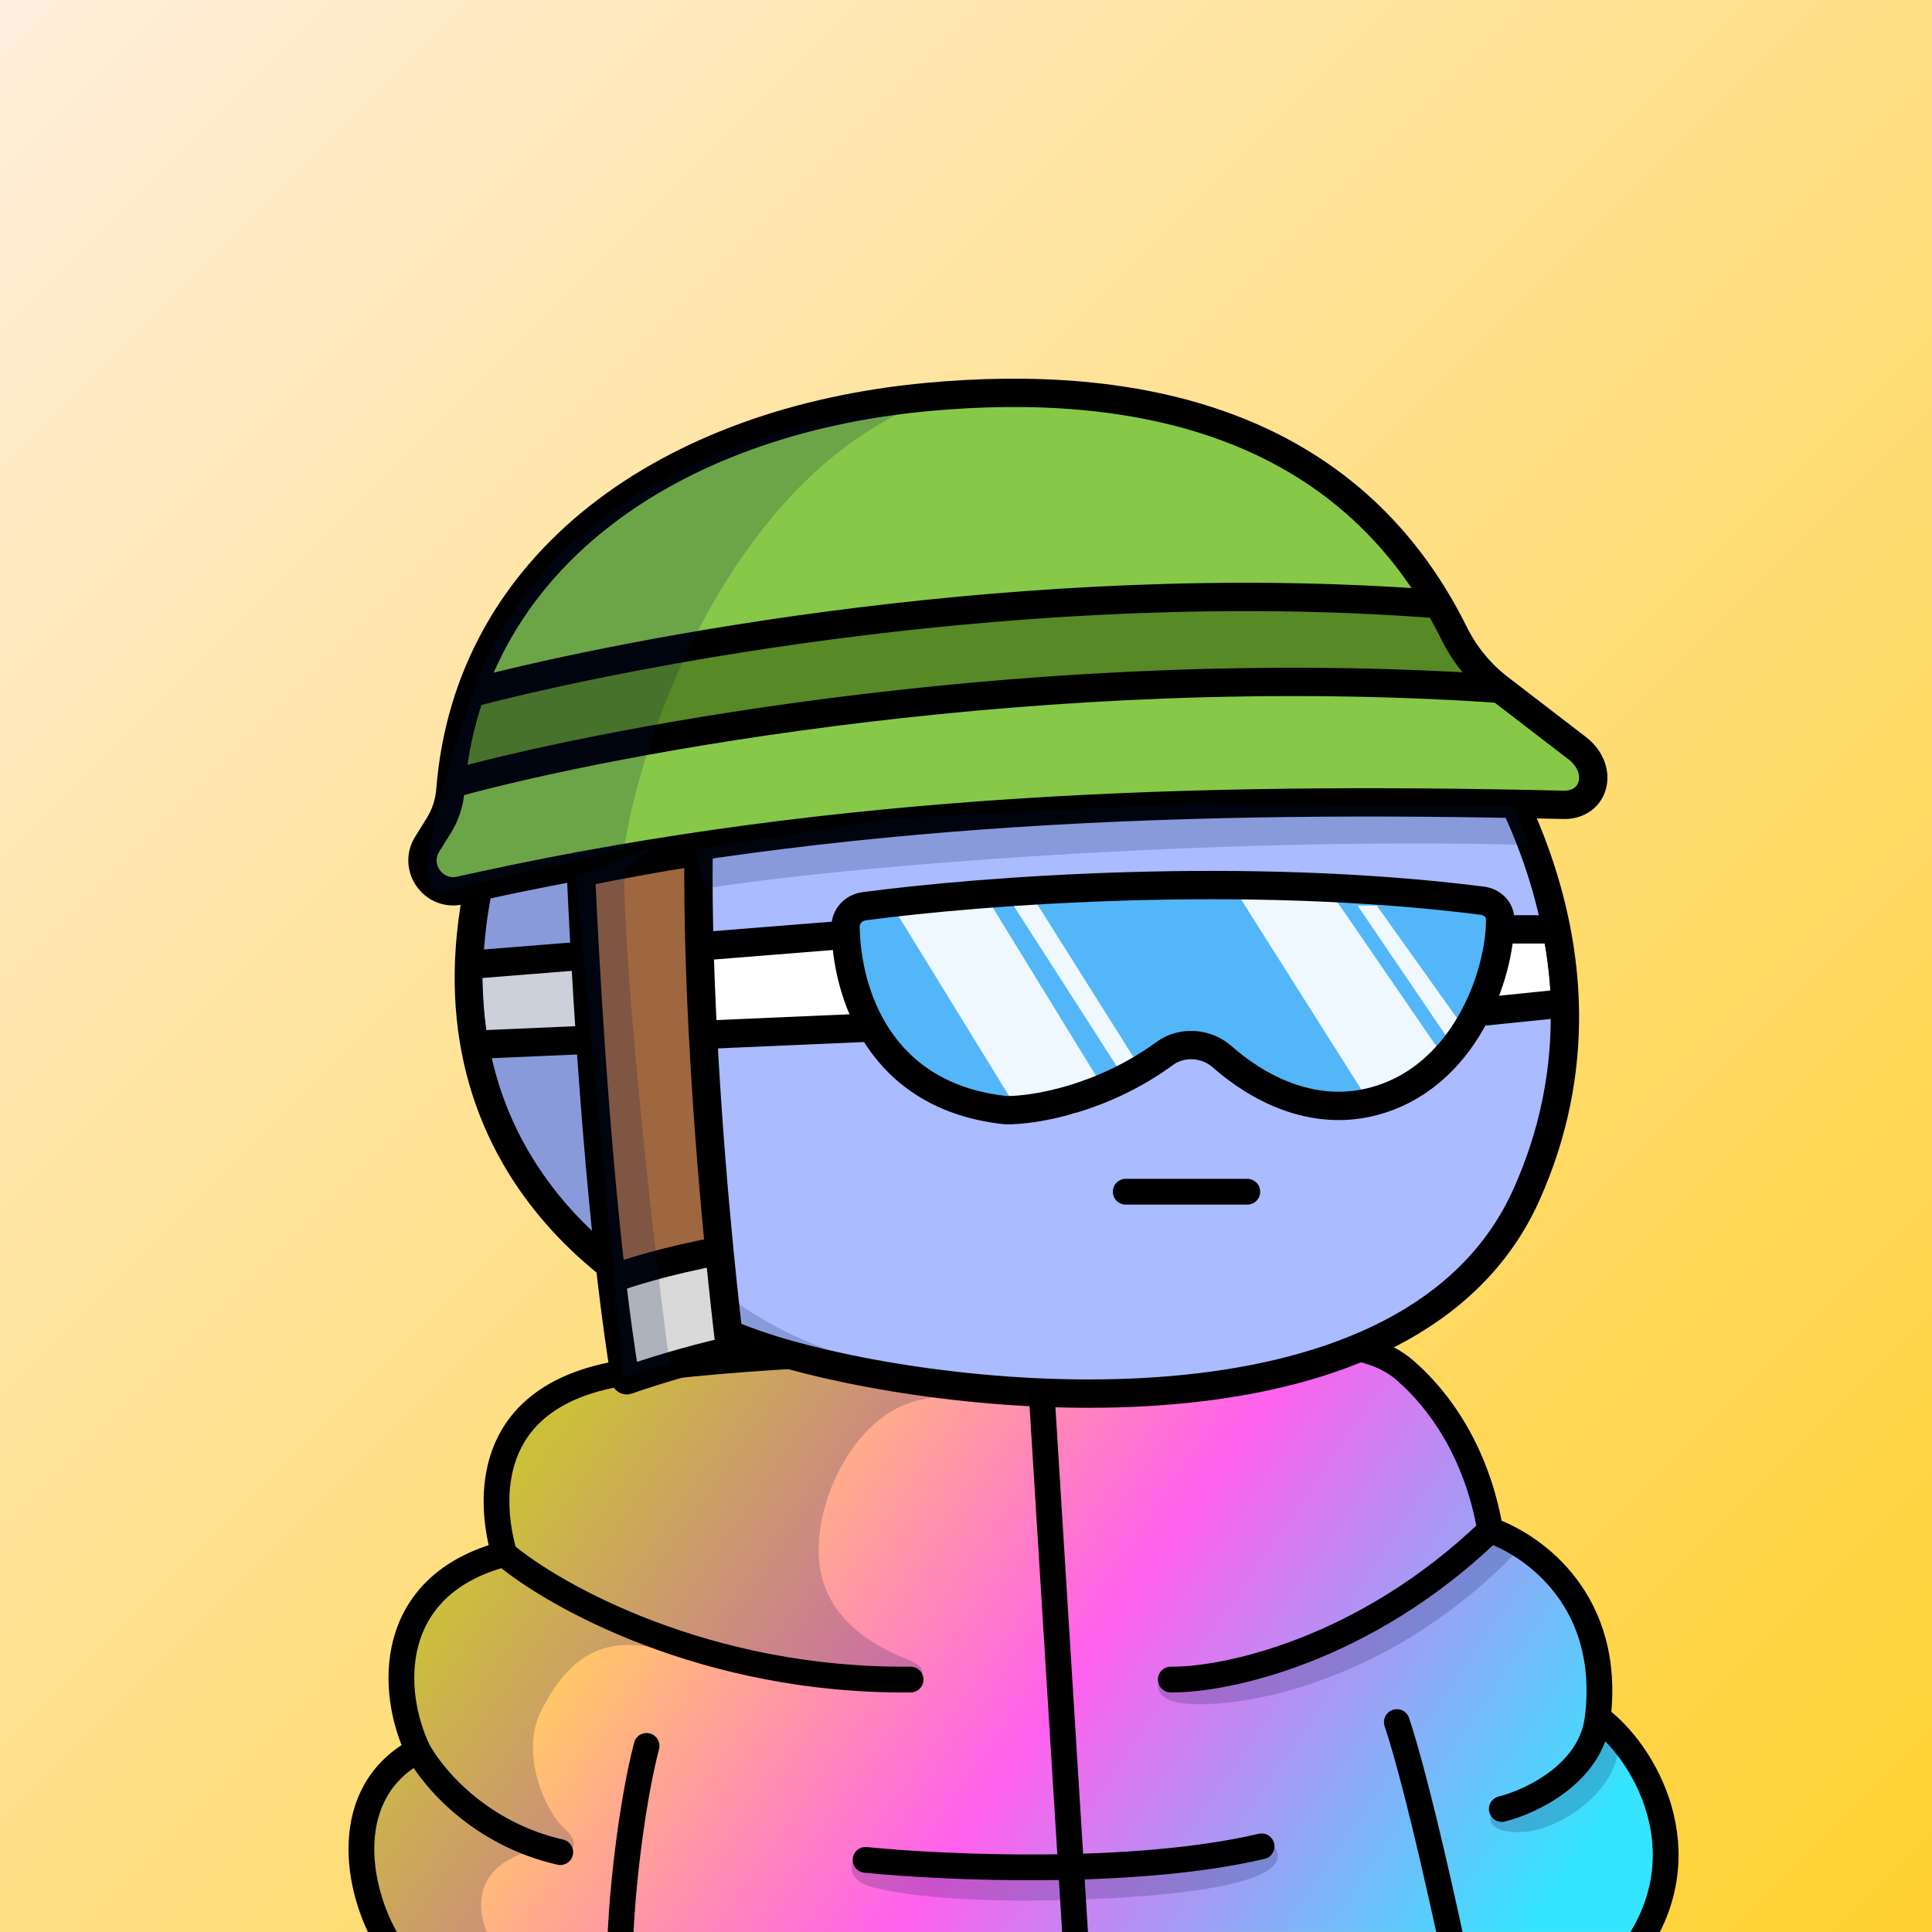
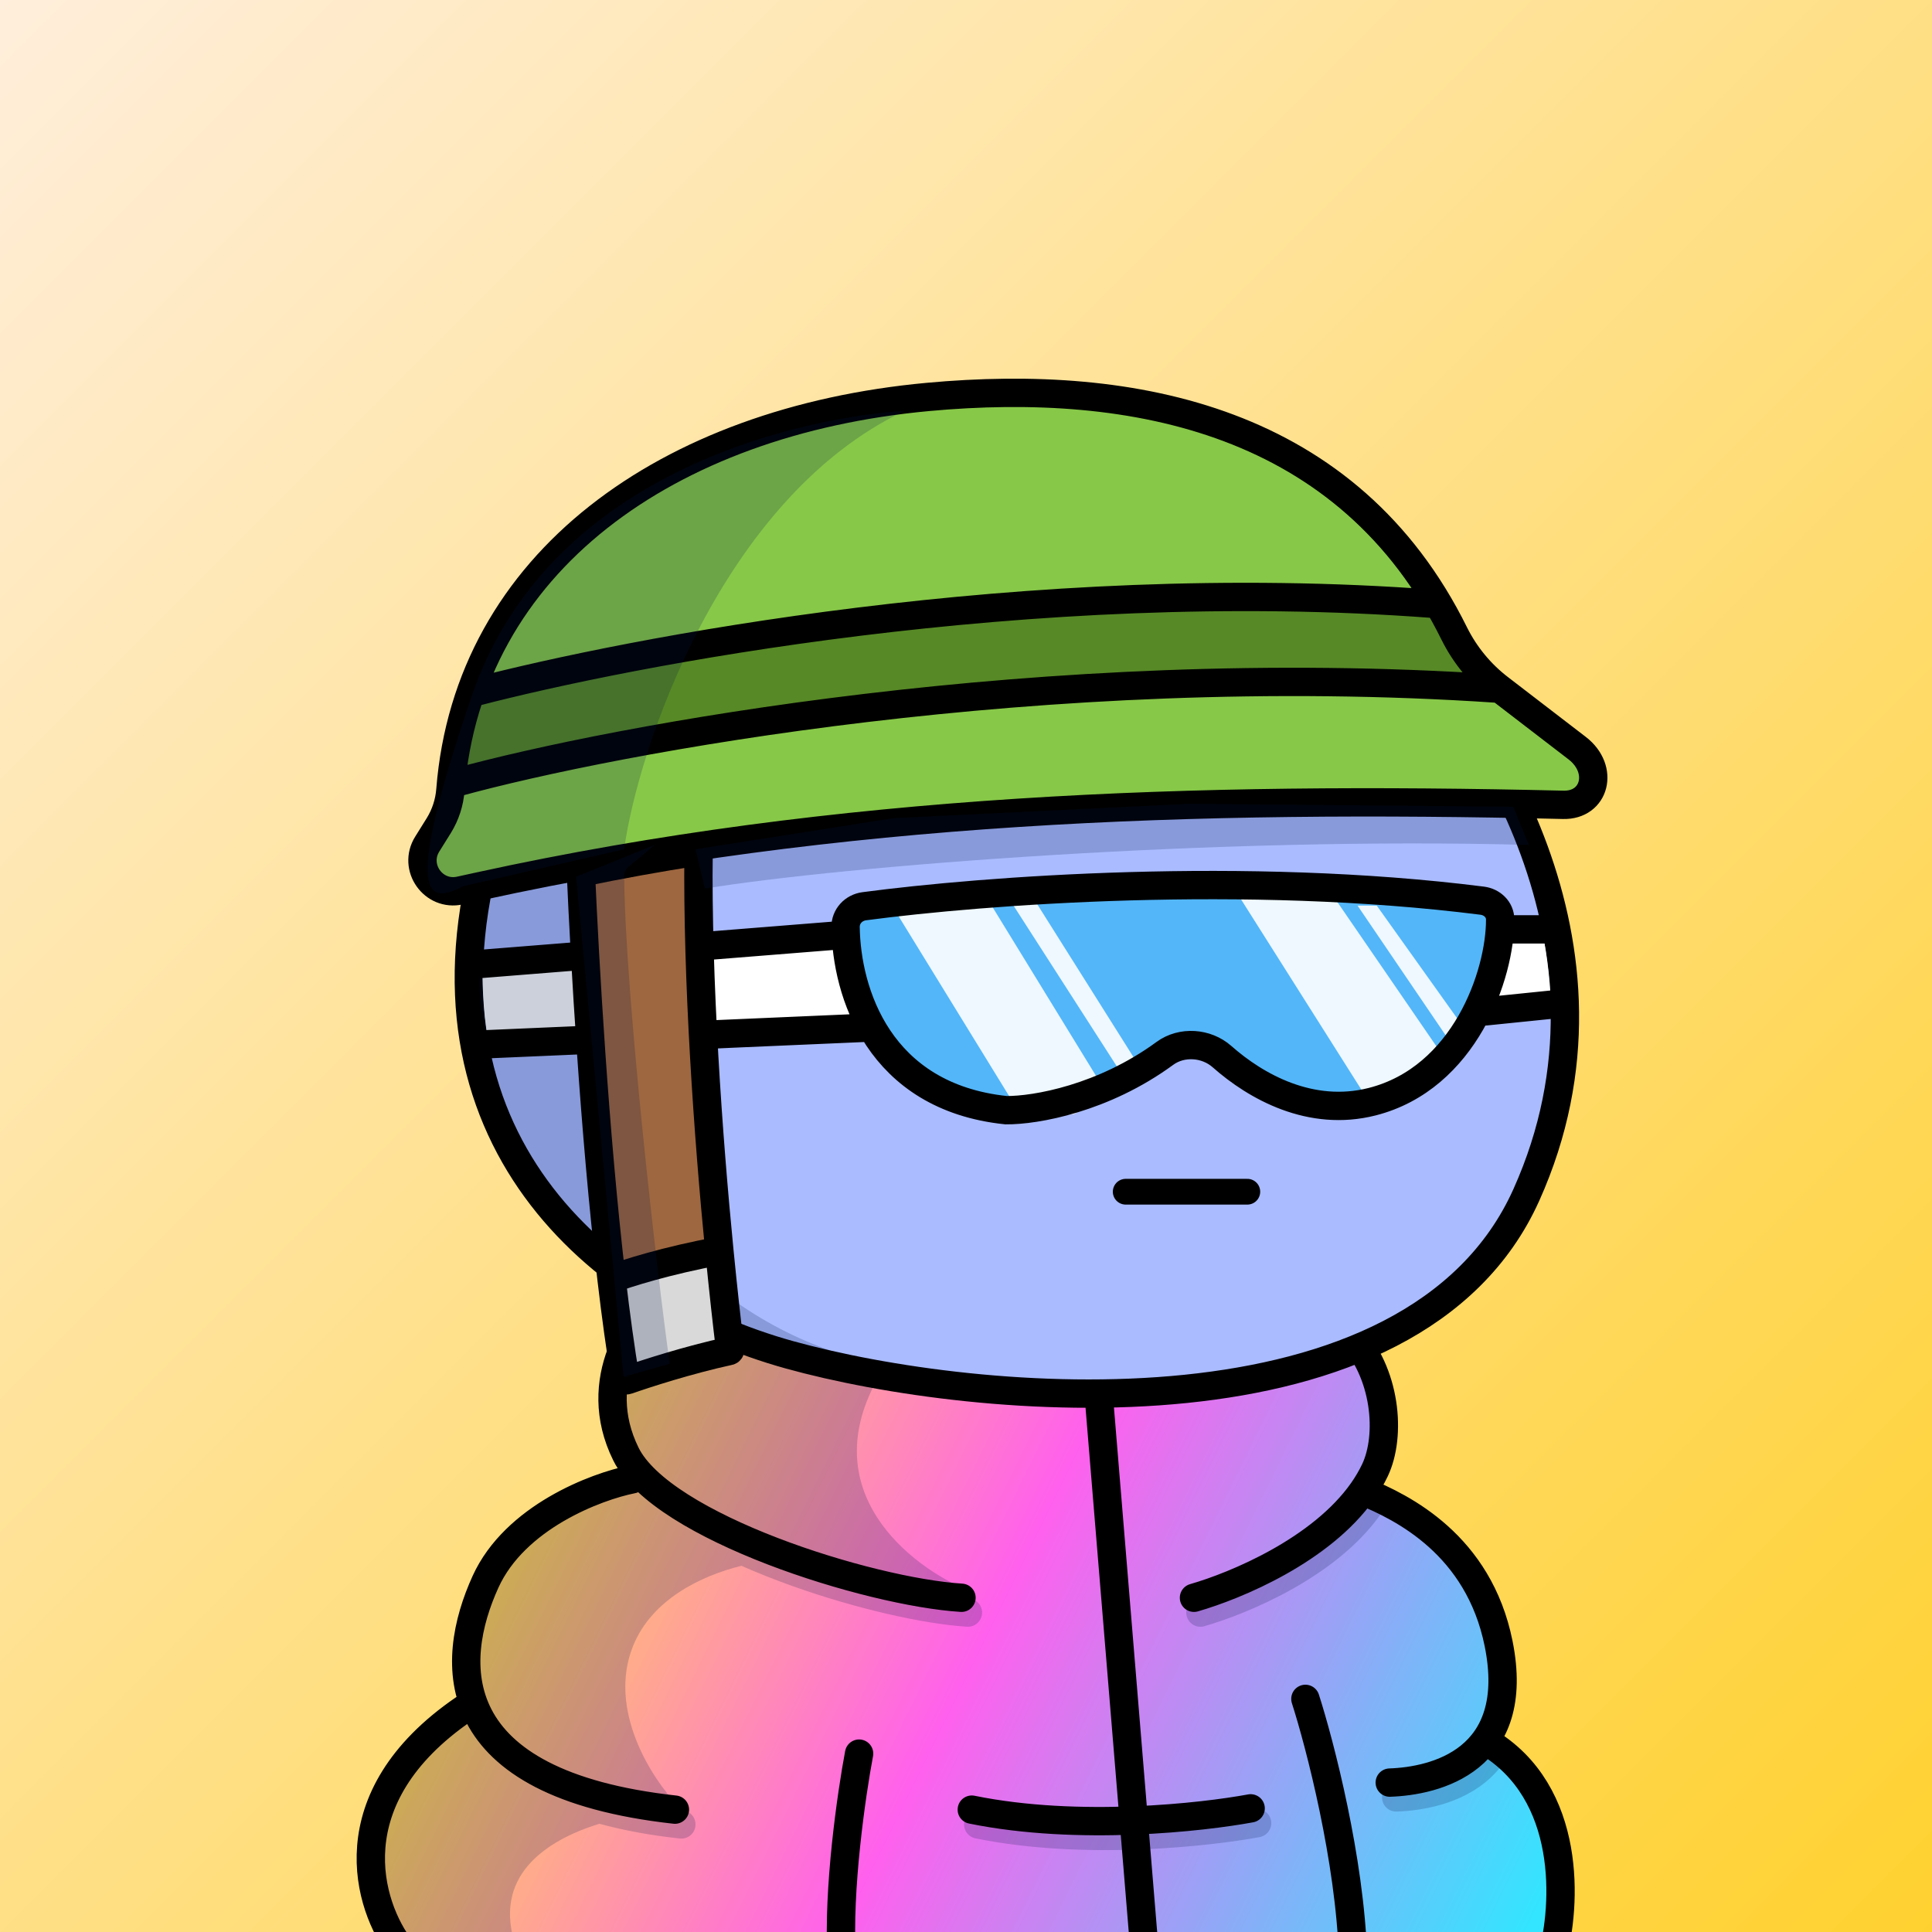
<svg xmlns="http://www.w3.org/2000/svg" preserveAspectRatio="xMidYMin meet" fill="none" viewBox="0 0 1500 1500">
  <g>
    <path fill="url(#prefix__paint0_linear_53_28789)" d="M0 0h1500v1500H0z" />
    <defs>
      <linearGradient id="prefix__paint0_linear_53_28789" x1="1500" y1="1500" x2="0" y2="0" gradientUnits="userSpaceOnUse">
        <stop stop-color="#FFD130" />
        <stop offset="1" stop-color="#FFEEDB" />
      </linearGradient>
    </defs>
-     <g clip-path="url(#prefix__clip0_53_27868)">
-       <path d="M295.8 1500s-47.94-91.54 28.64-134.76c0 0-62-101.54 67.13-159.88 0 0-37.4-104.09 81.15-137.65 0 0 144.28-18.07 334.85-18.07 0 0 171.93-9.14 272.93 4.86 0 0 48.6 26.91 76.51 133.04 0 0 102.26 45.87 83.4 145.87 0 0 95.08 77.12 34 166.56l-978.61.03z" fill="url(#prefix__paint0_linear_53_27868)" />
-       <path d="M413.5 1436.5c-54 14.8-41.833 56.83-29 76H309c-8.833-12.83-26.5-48.1-26.5-86.5s29.667-63.33 44.5-71l-18-50c3.833-14.67 16.4-49.7 36-72.5 18.829-21.9 42.242-22.8 52.773-20.32-4.833-2.49-11.288-20.19-5.773-77.18 6-62 116.5-77.5 171-77.5l241.5-11 7 36c-17.167-2.17-61.1-4.2-99.5 5-48 11.5-80.5 77.5-76 125s48.5 68 69 76c16.4 6.4 11.5 13.67 7 16.5-49.667-3.83-159.1-14.1-199.5-24.5-50.5-13-74.5 13.5-92 47s3 79 17.5 92c11.6 10.4 7.5 15.67 4 17h-28.5zM678.5 1465.5c-20-4.8-18.667-17-15.5-22.5l169.5 1.5 157-10.5c19 28-73 38.5-157 41s-129-3.5-154-9.5zM913 1321.5c-15.2-3.6-15-12.83-13-17l49-6.5c2.333-3.33 20.5-12.3 74.5-21.5s109.83-61.5 131-86.5l25.5 11.5c-14.33 17-57.5 58.1-115.5 86.5-72.5 35.5-132.5 38-151.5 33.5zM1179.5 1422.5c-23.2 0-24-9.67-21.5-14.5 37.6-11.6 66.67-41.83 76.5-55.5 8.5-9.83 24.8-22.5 22 5.5-3.5 35-48 64.5-77 64.5z" fill="#001647" fill-opacity=".2" />
-       <path d="M1084.5 1337c12.33 37 29.5 110.3 43.5 175.5m-646.5 0c.333-32.83 7.7-107.6 20.5-157M301.5 1508.5c-25.5-42-37.6-117.3 23-149.5m0 0c-22-46-25-128.1 67-152.5m-67 152.5c11.333 20.83 47.5 64.6 110.5 79m-43.5-231.5c-10.5-36.17-17.4-111.6 71-136 53.112-14.66 199.972-21.87 344-24.82m-415 160.82c38.167 32.17 156.3 99.1 315.5 97.5m450-116c-10.37-60.53-39.49-100.92-65.94-123.9-17.73-15.41-41.66-19.79-65.15-19.96-61.49-.42-140.02-.09-219.41 1.54M1157 1188c35.17 12.5 94.3 55.9 83.5 145.5M1157 1188c-97.6 94-206 116.5-248 116m331.5 29.5c35.83 26.17 81.7 104.2 28.5 180m-28.5-180c-4.8 43.2-51.67 65.33-74.5 71m-330.5 109l-29-467.82M672 1444c61.333 6.17 208.7 12.7 307.5-10.5" stroke="#000" stroke-width="20" stroke-linecap="round" />
+     <g clip-path="url(#clip0_483_532)">
+       <path d="M366.5 1327.5C264.5 1394.3 286.333 1481.33 310 1516.5L1208 1510C1237.2 1434.8 1183.17 1369.33 1152.5 1346C1198.9 1256 1109.83 1182.17 1059.5 1156.5C1089.1 1116.1 1063.83 1061 1047.5 1038.5C819.5 1116.1 602.5 1048.83 522.5 1005.5C452.9 1045.5 475.833 1117.83 496 1149C358.8 1177.8 352.5 1280 366.5 1327.5Z" fill="url(#paint0_linear_483_532)" />
+       <path d="M1069.32 1160.2C1064.35 1156.71 1057.49 1157.91 1054 1162.88C1039.23 1183.91 1016.26 1201.27 992.35 1214.66C968.55 1227.99 944.65 1236.92 928.96 1241.44C923.12 1243.12 919.75 1249.21 921.43 1255.05C923.11 1260.89 929.2 1264.26 935.04 1262.58C952.15 1257.66 977.65 1248.11 1003.1 1233.85C1028.44 1219.66 1054.57 1200.33 1072 1175.52C1075.49 1170.55 1074.29 1163.69 1069.32 1160.2Z" fill="#001647" fill-opacity="0.2" />
+       <path d="M1164.1 1354.75C1159.24 1351.11 1152.34 1352.1 1148.7 1356.96C1133.03 1377.87 1104.14 1383.83 1083.64 1384.51C1077.57 1384.71 1072.81 1389.8 1073.01 1395.87C1073.21 1401.94 1078.3 1406.7 1084.37 1406.5C1106.4 1405.77 1144.34 1399.48 1166.31 1370.15C1169.95 1365.29 1168.97 1358.39 1164.1 1354.75Z" fill="#001647" fill-opacity="0.2" />
+       <path d="M974 1404.68C955.73 1408.06 923.06 1412.42 884.83 1413.9C846.05 1415.41 802.01 1413.94 761.7 1405.72C755.75 1404.51 749.94 1408.35 748.72 1414.3C747.51 1420.25 751.35 1426.06 757.3 1427.28C799.95 1435.98 845.9 1437.43 885.68 1435.89C924.97 1434.36 958.69 1429.89 978 1426.32C983.97 1425.21 987.92 1419.48 986.82 1413.5C985.72 1407.53 979.98 1403.58 974 1404.68Z" fill="#001647" fill-opacity="0.2" />
+       <path d="M526 1158.5L571 1186L615.26 1203.5L680 1225L731.5 1232.5L752.18 1235C707.21 1216.67 630.42 1157.5 683 1067.5L509.66 1009L484 1061.5L480 1115L501 1137.5L526 1158.5Z" fill="#001647" fill-opacity="0.2" />
+       <path d="M575.64 1215.68C588.5 1221.37 601.86 1226.63 615.26 1231.41C664.47 1248.96 716.66 1260.84 750.81 1262.98C756.87 1263.36 762.1 1258.75 762.48 1252.69C762.86 1246.63 758.25 1241.41 752.19 1241.03C720.76 1239.07 670.68 1227.82 622.65 1210.7C574.19 1193.42 530.41 1171.05 509.66 1148.1C505.59 1143.59 498.63 1143.24 494.12 1147.32C493.29 1148.07 492.61 1148.91 492.06 1149.82L491.49 1149.51L400.99 1186.01L372.99 1242.51L360.99 1305.51L372.66 1327.65C371.89 1327.77 371.12 1327.97 370.37 1328.26L363.99 1321.01L321.49 1356.01L287 1432L300.5 1513H401C381.17 1457.08 423.35 1428.94 465.37 1415.96C483.49 1420.94 504.21 1424.83 527.79 1427.43C533.83 1428.1 539.26 1423.74 539.93 1417.7C540.6 1411.66 536.24 1406.23 530.2 1405.56C520.59 1404.5 511.58 1403.23 503.1 1401.77L493.44 1398.36L525.99 1401.49C506.16 1380.99 471.49 1327.59 491.49 1277.99C506.17 1241.57 544.58 1223.41 575.63 1215.67L575.64 1215.68Z" fill="#001647" fill-opacity="0.2" />
+       <path d="M1013.5 1319C1024.83 1354.33 1048.1 1443.9 1050.5 1519.5M667 1361.5C661.166 1392.33 650.3 1467.1 653.5 1519.5M1205 1519.5C1216 1480.17 1221.2 1391.6 1154 1352M1079 1384C1114 1382.83 1181.89 1367 1163.5 1276C1148.04 1199.52 1089.25 1170.37 1058 1157.7M926.999 1240.5C959.802 1231.06 1025.8 1203.54 1058 1157.7M1058 1157.7C1061.62 1152.53 1064.82 1147.13 1067.5 1141.5C1080.32 1114.5 1076.3 1065.5 1047.5 1035.5C1019.19 1047.48 944.091 1070.65 852.5 1076.66M746.499 1240.5C674.499 1236 514.065 1185.63 485.999 1129C457.5 1071.5 493.833 1020 517.999 1002C574.999 1028.17 715.399 1080 820.999 1078C831.68 1077.8 842.194 1077.34 852.5 1076.66M491 1148.5C462.5 1154.17 399.8 1178 377 1228C348.5 1290.5 343 1385 524 1405M311.5 1513.5C285.667 1480.17 259.201 1396.2 360 1327M852.5 1076.66L880.255 1413.39M880.255 1413.39L889 1519.5M880.255 1413.39C919.011 1411.89 952.211 1407.48 971 1404M880.255 1413.39C840.971 1414.92 795.978 1413.46 754.5 1405" stroke="black" stroke-width="22" stroke-linecap="round" />
    </g>
    <defs>
-       <linearGradient id="prefix__paint0_linear_53_27868" x1="461" y1="1064" x2="1157" y2="1546" gradientUnits="userSpaceOnUse">
+       <linearGradient id="paint0_linear_483_532" x1="382.112" y1="1048.46" x2="1207.91" y2="1454.63" gradientUnits="userSpaceOnUse">
        <stop stop-color="#FFEB37" />
-         <stop offset=".522" stop-color="#FF60ED" />
+         <stop offset="0.479" stop-color="#FF60ED" />
        <stop offset="1" stop-color="#33E5FF" />
      </linearGradient>
-       <clipPath id="prefix__clip0_53_27868">
-         <path fill="#fff" d="M0 0h1500v1500H0z" />
+       <clipPath id="clip0_483_532">
+         <rect width="1500" height="1500" fill="white" />
      </clipPath>
    </defs>
    <g clip-path="url(#clip0_497_1194)">
      <path d="M379.667 654.812C432.345 471.574 618.472 401.981 699.114 390.653C740.985 382.718 849.655 375.215 949.364 408.675C980 418.956 1049.88 457.388 1091.92 499.818C1144.47 552.856 1272.97 732.052 1185.05 927.725C1097.12 1123.4 758.414 1092.29 612.749 1051.82C464.472 1010.63 314.48 881.563 379.667 654.812Z" fill="#AABBFF" />
      <path d="M449.293 747.204C454.734 531.068 585.306 432.345 649.911 410C432.292 459.565 365.296 655.455 364 747.204C377.99 984.871 584.496 1053.43 681 1058C601.498 1044.46 443.853 963.339 449.293 747.204Z" fill="#001647" fill-opacity="0.2" />
      <path d="M379.667 654.812C432.345 471.574 618.472 401.981 699.114 390.653C740.985 382.718 849.655 375.215 949.364 408.675C980 418.956 1049.88 457.388 1091.92 499.818C1144.47 552.856 1272.97 732.052 1185.05 927.725C1097.12 1123.4 758.414 1092.29 612.749 1051.82C464.472 1010.63 314.48 881.563 379.667 654.812Z" stroke="black" stroke-width="22" stroke-linecap="round" />
    </g>
    <defs>
      <clipPath id="prefix__clip0_299_662">
        <path fill="#fff" d="M0 0h1500v1500H0z" />
      </clipPath>
    </defs>
    <g clip-path="url(#clip0_624_3437)">
      <path d="M874 925.246H968.413" stroke="black" stroke-width="20" stroke-linecap="round" />
      <path d="M822 818C849.062 818 871 796.062 871 769C871 741.938 849.062 720 822 720C794.938 720 773 741.938 773 769C773 796.062 794.938 818 822 818Z" fill="white" stroke="black" stroke-width="20" stroke-miterlimit="10" />
      <path d="M1012 818C1039.06 818 1061 796.062 1061 769C1061 741.938 1039.06 720 1012 720C984.938 720 963 741.938 963 769C963 796.062 984.938 818 1012 818Z" fill="white" stroke="black" stroke-width="20" stroke-miterlimit="10" />
      <path d="M822 767C829.18 767 835 761.18 835 754C835 746.82 829.18 741 822 741C814.82 741 809 746.82 809 754C809 761.18 814.82 767 822 767Z" fill="black" />
      <path d="M1012 767C1019.18 767 1025 761.18 1025 754C1025 746.82 1019.18 741 1012 741C1004.82 741 999 746.82 999 754C999 761.18 1004.82 767 1012 767Z" fill="black" />
    </g>
    <defs>
      <clipPath id="clip0_624_3437">
        <rect width="1500" height="1500" fill="white" />
      </clipPath>
    </defs>
    <g clip-path="url(#clip0_925_1372)">
      <path d="M777.796 860C685.697 848.775 660.871 768.614 659.97 729.937C656.078 723.892 664.834 710.508 669.699 704.571L759.419 694.857L912.917 690L1139.92 698.635L1161 711.587L1157.22 758L1137.22 800.635L1113.44 838.952L1058.85 856.222L1022.64 849.206L962.101 828.159L920.484 813.587L863.192 842.19L777.796 860Z" fill="#53B6F9" />
      <path d="M690.196 699.224L763.942 693.424L860.722 851.244L833.96 864.946L794.601 869.089L690.196 699.224Z" fill="white" fill-opacity="0.9" />
      <path d="M781.871 695.304L801.049 695.304L884.919 828.487L873.319 837.602L781.871 695.304Z" fill="white" fill-opacity="0.9" />
      <path d="M958.357 690.074L1034.53 694.827L1119.67 818.835L1095.84 839.835L1062.61 854.919L958.357 690.074Z" fill="white" fill-opacity="0.9" />
      <path d="M1054 703.114L1068.91 703.114L1136.86 798.404L1127.74 811.662L1054 703.114Z" fill="white" fill-opacity="0.9" />
      <path d="M380.533 812.923C375.5 796.5 374.5 765 374.5 751L651.28 726.616L670.756 799.308L380.533 812.923Z" fill="white" />
      <path d="M1152.8 782.616L1167.95 724.462L1197.05 722.039C1201.5 741 1204.5 770 1204 784.5L1152.8 782.616Z" fill="white" />
      <path d="M501 809C493.8 789.4 494.333 761.833 495.5 750.5L373 754.5C370.2 772.1 377.166 802.167 379.5 815L501 809Z" fill="#001647" fill-opacity="0.2" />
      <path d="M653.87 725.984L365.663 749.005M669.935 798.066L372 811M1152.99 785.259L1210.28 779.417M1165.96 721.569L1206.5 721.569M781.167 861.953C682.013 851.636 657.16 770.149 656.503 719.768C656.395 711.426 662.733 704.694 671.004 703.598C763.882 691.282 967.052 676.004 1150.78 699.286C1158.48 700.261 1164.71 706.141 1164.73 713.901C1164.84 756.804 1137.12 837.115 1065.29 855.363C1017.69 867.452 975.216 843.757 948.769 820.361C936.589 809.587 917.535 808.228 904.418 817.837C856.527 852.92 804.134 862.105 781.167 861.953Z" stroke="black" stroke-width="22" stroke-linecap="round" />
    </g>
    <defs>
      <clipPath id="clip0_925_1372">
        <rect width="1500" height="1500" fill="white" />
      </clipPath>
    </defs>
    <g clip-path="url(#clip0_602_2057)">
      <path d="M485.677 1069L476 991.814L552.452 973L566 1047.29L485.677 1069Z" fill="#D9D9D9" />
      <path d="M449 673.403L473.817 994L558 970.754L540.482 655L449 673.403Z" fill="#9E6740" />
      <path d="M689.715 313.65C374.516 363.906 350.687 581.458 331 683.196L347.943 689L462.674 664.815L745.386 628.538L968.071 620.798H1187.85L1227.55 620.799C1220.5 601.763 1245.1 604.927 1227.55 585.489C1212.21 568.502 1155.29 529.195 1139.92 509.064C1061.02 359.601 919.607 276.995 689.715 313.65Z" fill="#87C848" />
      <path d="M368.793 546.578L347 611L559.604 563.047L858.896 527.688L1164 538.344L1120.41 476.344C1041.96 470.048 849.114 461.232 705.376 476.344C561.638 491.457 414.478 531.563 368.793 546.578Z" fill="#578926" />
      <path d="M354.805 607.428C476.023 574.142 811.042 510.951 1162.01 534.607M369.332 537.139C486.03 506.785 798.356 445.035 1112.62 468.788M1164.32 534.607C1149.49 523.278 1137.46 508.696 1129.14 491.983C1047.12 326.146 880.881 293.35 720.231 308.202C518.553 326.856 363.721 436.62 349.7 613.269C348.955 623.079 345.867 632.567 340.696 640.933L331.696 655.366C320.498 673.332 336.414 695.934 357.073 691.416L372.823 687.974C651.433 627.078 928.584 618.104 1213.71 624.872C1238.4 625.462 1245.68 597.325 1224.68 580.983L1164.32 534.607Z" stroke="black" stroke-width="22" />
      <path d="M474.799 992.99C461.462 879.626 453.96 744.374 451 677.558C480.474 671.392 511.052 665.894 542.35 661C541.207 760.499 549.767 882.067 558.524 971.177M474.799 992.99C478.105 1021.08 481.709 1047.54 485.603 1070.82C485.705 1071.44 486.331 1071.81 486.918 1071.6C501.057 1066.6 534.737 1055.74 566.107 1048.93C566.614 1048.82 566.952 1048.34 566.888 1047.83C564.513 1028.57 561.565 1002.12 558.524 971.177M474.799 992.99C485.865 988.789 518.103 978.545 558.524 971.177" stroke="black" stroke-width="22" />
      <path d="M702.24 319C559.917 386.786 495.089 582.234 484.586 659.381L360.004 687.948C333.02 701.828 310.946 702.237 366.306 540.272C427.87 360.156 633.405 323.196 702.24 319Z" fill="#001647" fill-opacity="0.2" />
      <path d="M484.607 680.424C485.432 772.726 510.281 990.112 519.973 1058.83L484.101 1069L447.26 680.685L508.339 655.992L488.173 672.845C485.9 674.745 484.581 677.461 484.607 680.424Z" fill="#001647" fill-opacity="0.2" />
      <path d="M1187 656C944.623 649.415 655.21 672.292 547.271 689.884L540 659.381L693.999 635.172L923.288 624.035L1174.88 626.37L1187 656Z" fill="#001647" fill-opacity="0.2" />
    </g>
    <defs>
      <clipPath id="clip0_602_2057">
        <rect width="1500" height="1500" fill="white" />
      </clipPath>
    </defs>
  </g>
</svg>
